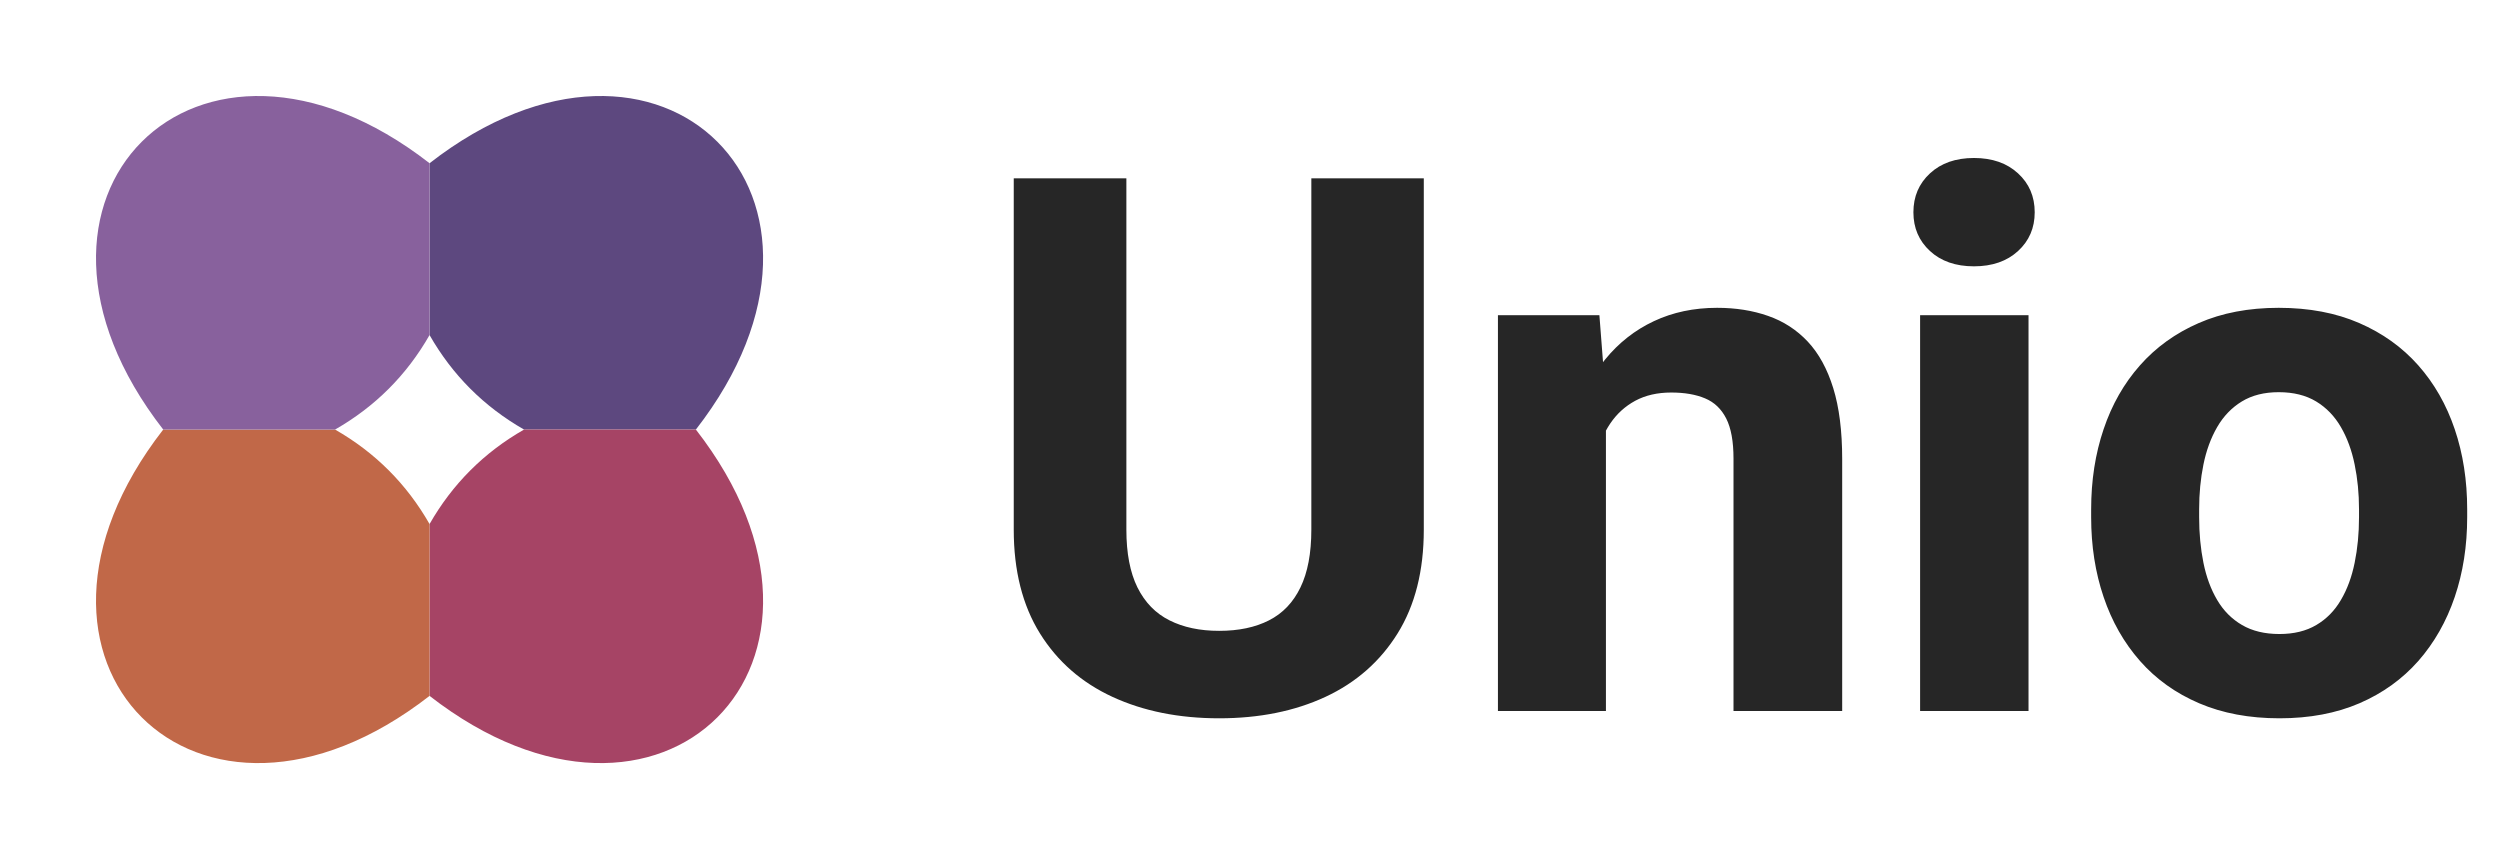
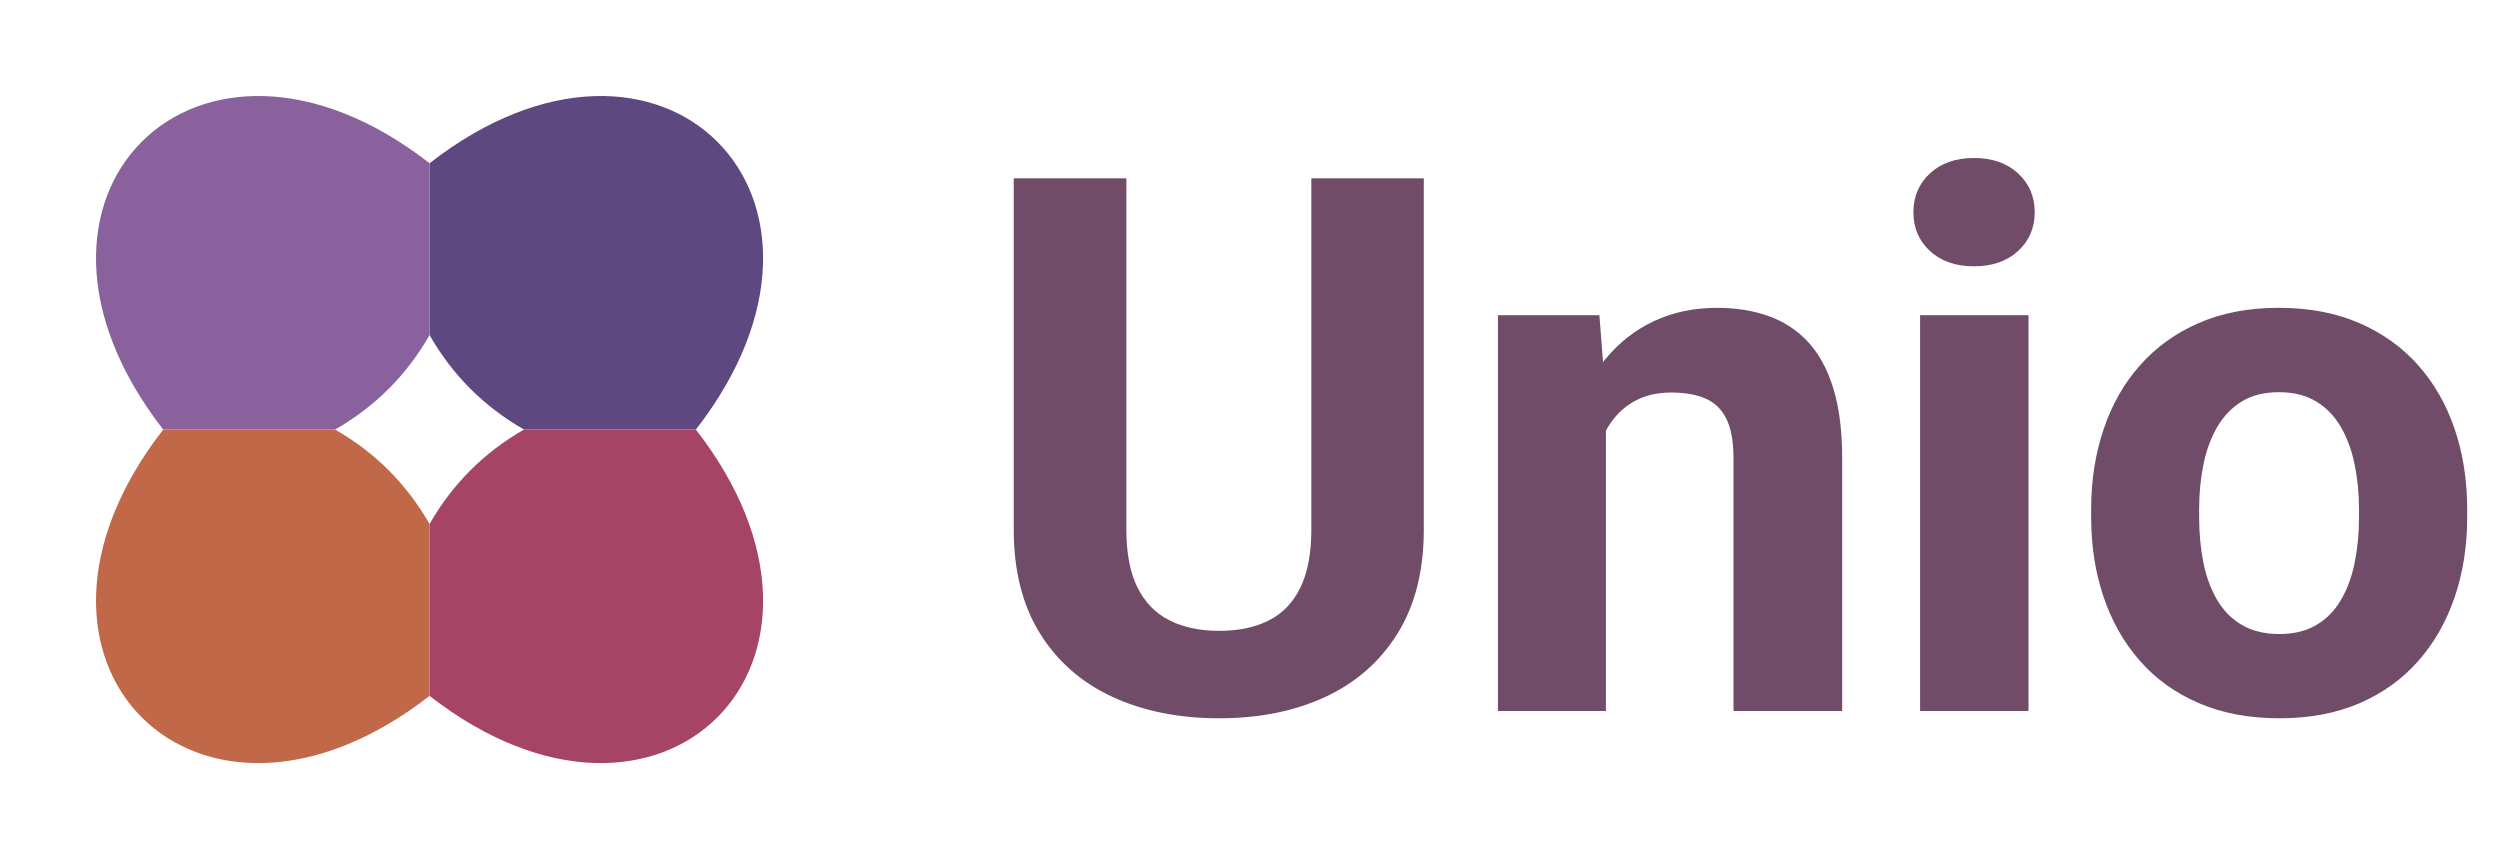
<svg xmlns="http://www.w3.org/2000/svg" width="291" height="100" viewBox="0 0 291 100" role="img">
  <g fill="#262626">
    <g id="symbol">
      <path d="M50 19C77 -2 102 23 81 50H61Q54 46 50 39Z" transform="rotate(0 50 50)" fill="#5D487F" />
      <path d="M50 19C77 -2 102 23 81 50H61Q54 46 50 39Z" transform="rotate(90 50 50)" fill="#A64465" />
      <path d="M50 19C77 -2 102 23 81 50H61Q54 46 50 39Z" transform="rotate(180 50 50)" fill="#C16848" />
      <path d="M50 19C77 -2 102 23 81 50H61Q54 46 50 39Z" transform="rotate(270 50 50)" fill="#88619D" />
    </g>
-     <g id="wordmark" transform="translate(113.09 82.76)">
+     <g id="wordmark" fill="#704c69" transform="translate(113.09 82.76)">
      <path d="M39.55 -62H52.64V-21.11Q52.64 -13.94 49.59 -9.03Q46.54 -4.13 41.18 -1.64Q35.82 0.85 28.82 0.85Q21.81 0.85 16.41 -1.64Q11.01 -4.13 7.96 -9.03Q4.91 -13.94 4.91 -21.11V-62H18.02V-21.11Q18.02 -16.99 19.31 -14.38Q20.61 -11.77 23.04 -10.55Q25.46 -9.33 28.82 -9.33Q32.23 -9.33 34.62 -10.55Q37.02 -11.77 38.28 -14.38Q39.55 -16.99 39.55 -21.11ZM73.84 -36.24V0H61.27V-46.07H73.08ZM72.09 -24.66 68.75 -24.63Q68.77 -29.76 70.07 -33.88Q71.37 -37.99 73.74 -40.91Q76.12 -43.83 79.43 -45.38Q82.73 -46.93 86.78 -46.93Q90.03 -46.93 92.71 -45.99Q95.39 -45.06 97.33 -43Q99.26 -40.94 100.3 -37.58Q101.34 -34.22 101.34 -29.33V0H88.69V-29.38Q88.69 -32.38 87.84 -34.05Q86.99 -35.72 85.38 -36.39Q83.77 -37.07 81.44 -37.07Q79.03 -37.07 77.25 -36.11Q75.48 -35.15 74.34 -33.46Q73.21 -31.77 72.65 -29.52Q72.09 -27.27 72.09 -24.66ZM123.03 -46.07V0H110.41V-46.07ZM109.63 -58.05Q109.63 -60.8 111.56 -62.58Q113.49 -64.37 116.68 -64.37Q119.87 -64.37 121.81 -62.58Q123.75 -60.8 123.75 -58.05Q123.75 -55.32 121.81 -53.54Q119.87 -51.76 116.68 -51.76Q113.49 -51.76 111.56 -53.54Q109.63 -55.32 109.63 -58.05ZM130.32 -22.56V-23.47Q130.32 -28.52 131.77 -32.8Q133.21 -37.08 136 -40.23Q138.79 -43.39 142.85 -45.16Q146.91 -46.93 152.15 -46.93Q157.44 -46.93 161.52 -45.16Q165.6 -43.39 168.4 -40.23Q171.19 -37.08 172.64 -32.8Q174.09 -28.52 174.09 -23.47V-22.56Q174.09 -17.54 172.64 -13.27Q171.19 -9 168.4 -5.82Q165.6 -2.65 161.55 -0.9Q157.49 0.85 152.24 0.85Q146.98 0.85 142.89 -0.9Q138.8 -2.65 136.01 -5.82Q133.21 -9 131.77 -13.27Q130.32 -17.54 130.32 -22.56ZM142.89 -23.47V-22.56Q142.89 -19.73 143.39 -17.25Q143.89 -14.78 144.99 -12.92Q146.09 -11.05 147.88 -10.01Q149.67 -8.96 152.24 -8.96Q154.76 -8.96 156.53 -10.01Q158.3 -11.05 159.39 -12.92Q160.49 -14.78 160.99 -17.25Q161.5 -19.73 161.5 -22.56V-23.47Q161.5 -26.23 160.99 -28.69Q160.49 -31.15 159.39 -33.05Q158.29 -34.95 156.51 -36.03Q154.72 -37.11 152.15 -37.11Q149.63 -37.11 147.86 -36.03Q146.09 -34.95 144.99 -33.05Q143.89 -31.15 143.39 -28.69Q142.89 -26.23 142.89 -23.47Z" />
    </g>
  </g>
</svg>
